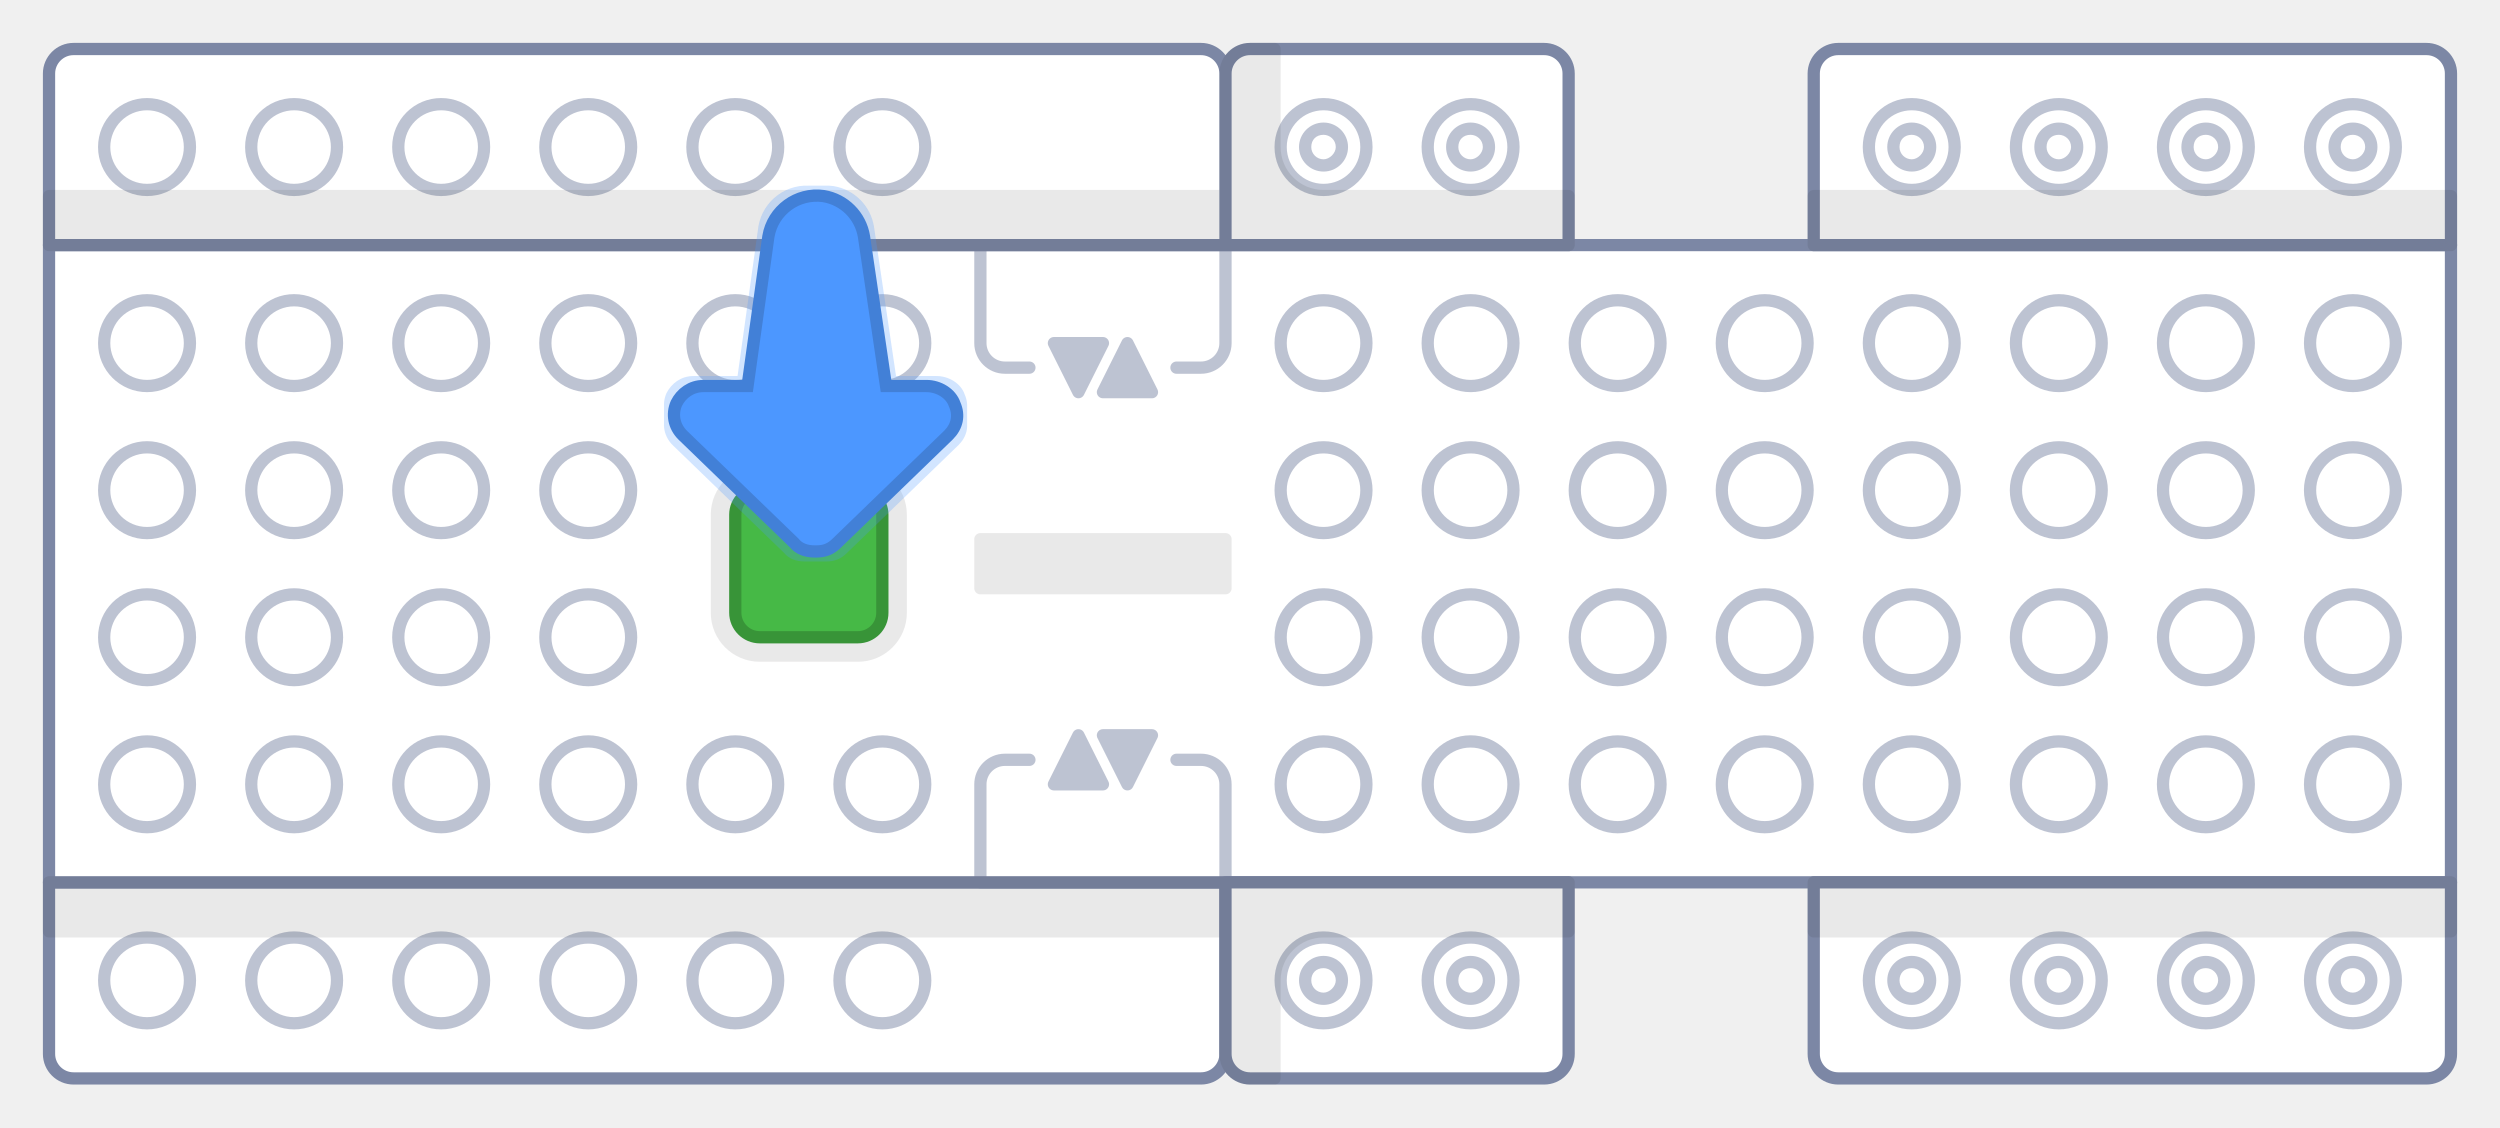
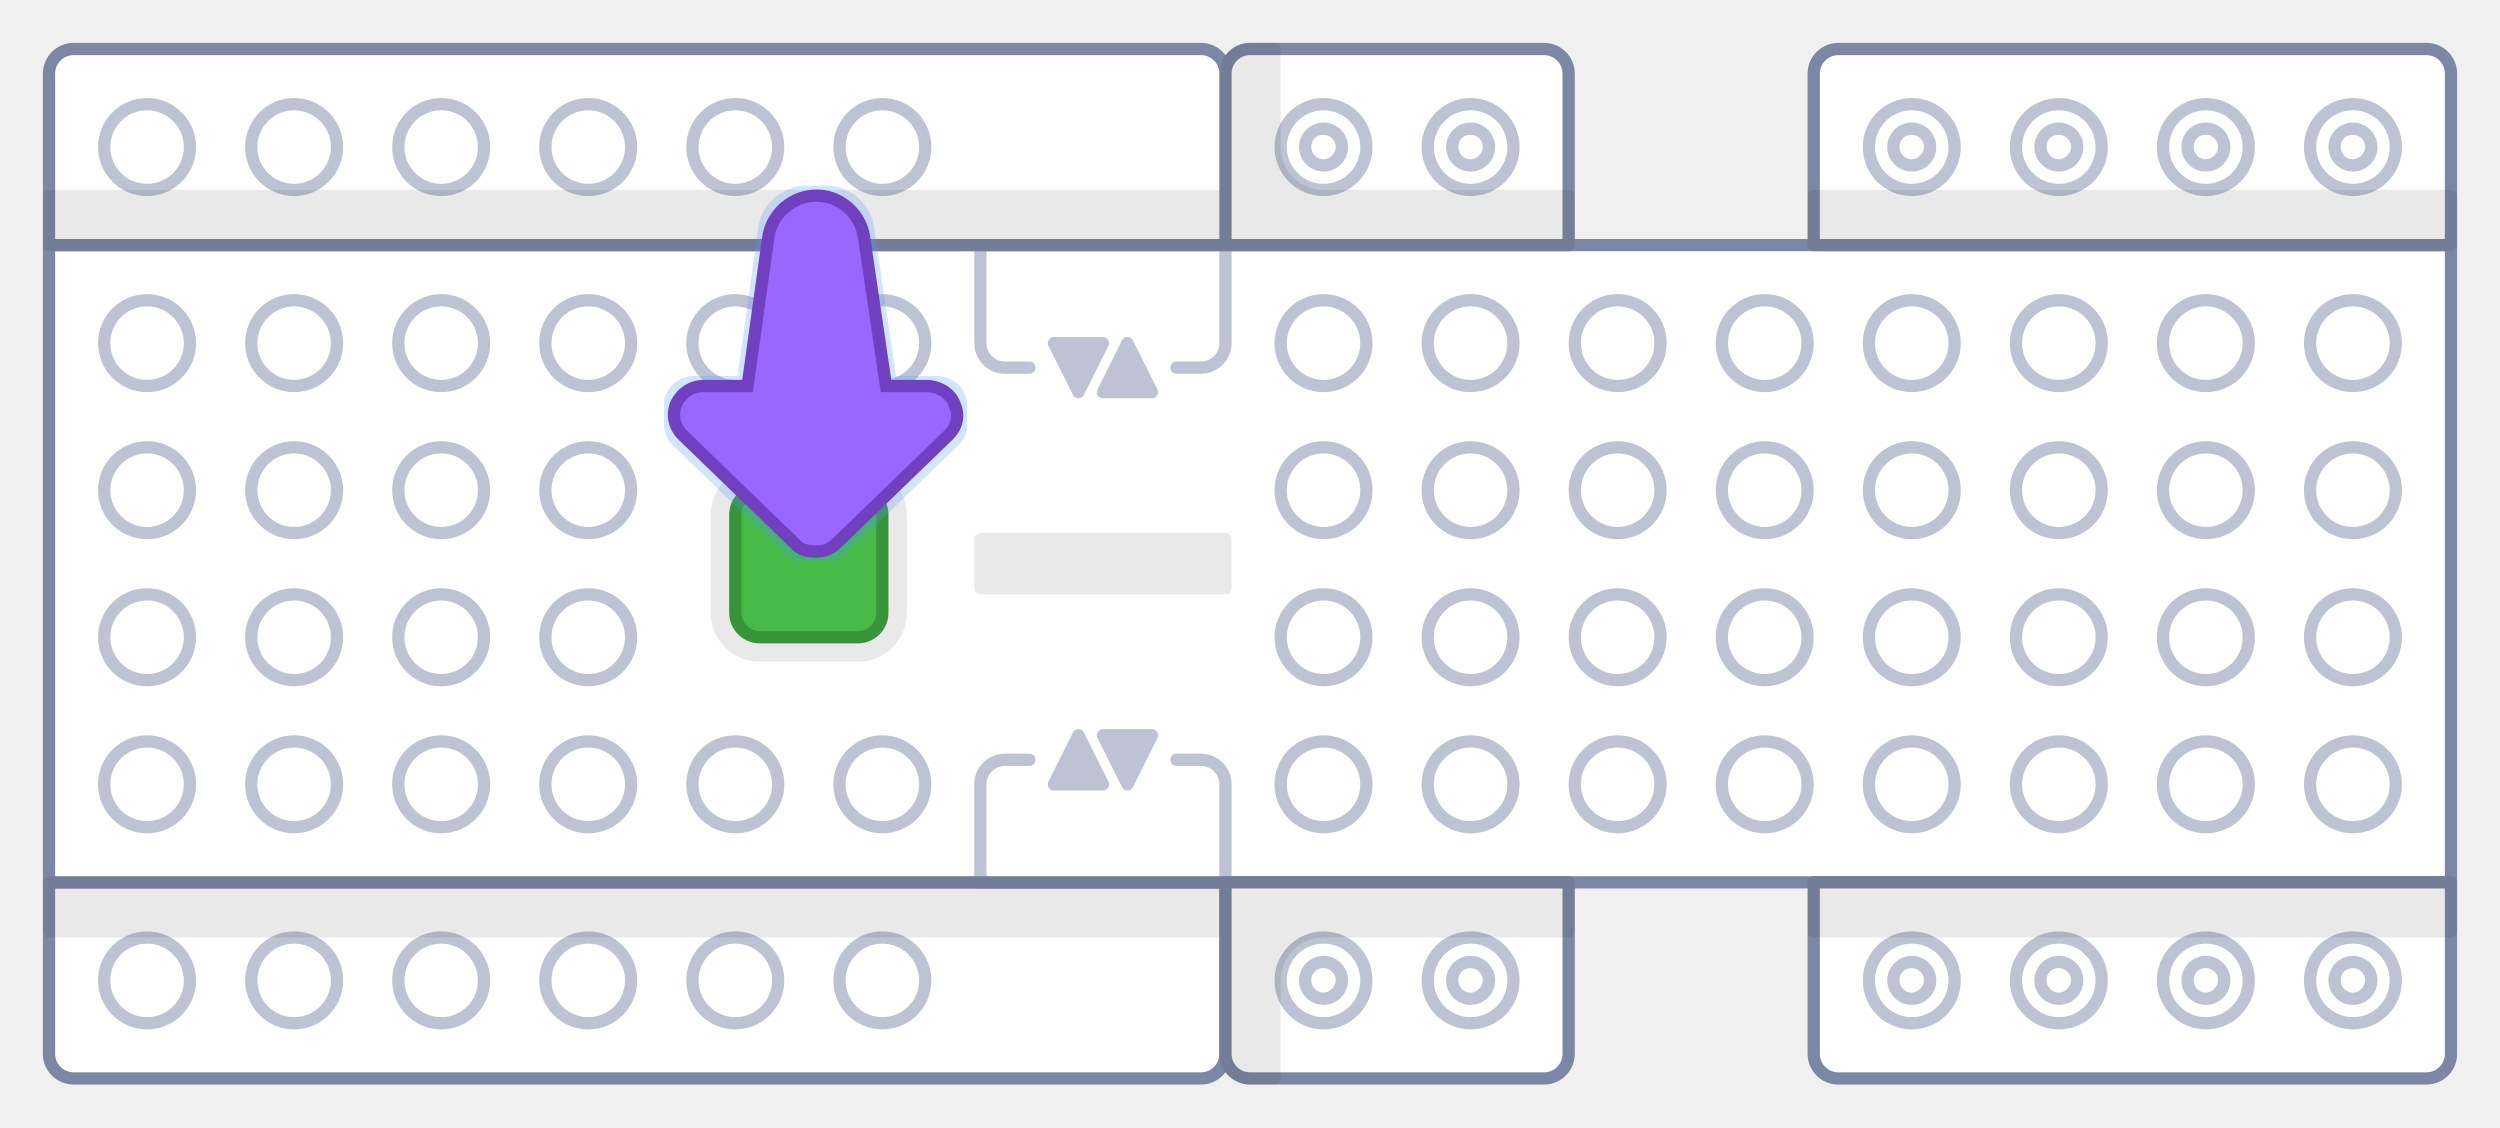
<svg xmlns="http://www.w3.org/2000/svg" xmlns:xlink="http://www.w3.org/1999/xlink" width="204" height="92" viewBox="0 0 204 92">
  <style>@-webkit-keyframes wiggle{0%{transform:translate(0,-10px)}to{transform:translate(0,0)}}@keyframes wiggle{0%{transform:translate(0,-10px)}to{transform:translate(0,0)}}</style>
  <defs>
    <path d="M66.5 45c-.7 0-1.3-.2-1.7-.7l-9.1-8.8c-.7-.7-.9-1.7-.5-2.6.4-.8 1.2-1.4 2.2-1.4H61l1.7-12.2a4 4 0 0 1 4.5-3.3 4 4 0 0 1 3.3 3.3l1.8 12.2h3.3c1 0 2 .6 2.3 1.5.4.9.2 1.8-.5 2.5l-9.1 8.8c-.5.5-1 .7-1.7.7z" id="path-1" />
    <filter x="-15.2%" y="-12.1%" width="130.4%" height="124.1%" filterUnits="objectBoundingBox" id="filter-2">
      <feMorphology radius="1.5" operator="dilate" in="SourceAlpha" result="shadowSpreadOuter1" />
      <feOffset in="shadowSpreadOuter1" result="shadowOffsetOuter1" />
      <feComposite in="shadowOffsetOuter1" in2="SourceAlpha" operator="out" result="shadowOffsetOuter1" />
      <feColorMatrix values="0 0 0 0 0.298 0 0 0 0 0.592 0 0 0 0 1 0 0 0 0.25 0" in="shadowOffsetOuter1" />
    </filter>
  </defs>
  <g id="boost-button-illustration" fill="none" fill-rule="evenodd">
    <g id="boost-top" transform="translate(4 4)" fill-rule="nonzero">
      <path d="M94 84H2a2 2 0 0 1-2-2V68h96v14a2 2 0 0 1-2 2z" id="Path" stroke="#7C87A5" fill="#FFF" stroke-linecap="round" stroke-linejoin="round" />
      <path id="Rectangle" stroke="#7C87A5" fill="#FFF" stroke-linecap="round" stroke-linejoin="round" transform="rotate(-90 98 42)" d="M72-56h52v196H72z" />
      <g id="Group" transform="translate(54 34)">
        <g opacity=".1" fill="#231F20">
          <path d="M4 15a3 3 0 0 1-3-3V4a3 3 0 0 1 3-3h8a3 3 0 0 1 3 3v8a3 3 0 0 1-3 3H4z" id="Path" />
          <path d="M12 2a2 2 0 0 1 2 2v8a2 2 0 0 1-2 2H4a2 2 0 0 1-2-2V4c0-1.1.9-2 2-2h8zm0-2H4a4 4 0 0 0-4 4v8a4 4 0 0 0 4 4h8a4 4 0 0 0 4-4V4a4 4 0 0 0-4-4z" id="Shape" />
        </g>
        <path d="M2 4v8c0 1.1.9 2 2 2h8a2 2 0 0 0 2-2V4a2 2 0 0 0-2-2H4a2 2 0 0 0-2 2z" id="Path" stroke="#389438" fill="#46B946" stroke-linecap="round" stroke-linejoin="round" />
      </g>
      <path id="Rectangle" stroke="#231F20" fill="#231F20" opacity=".1" stroke-linecap="round" stroke-linejoin="round" transform="rotate(-90 86 42)" d="M84 32h4v20h-4z" />
      <g id="Group" transform="translate(76 16)" opacity=".5" stroke="#7C87A5" stroke-linecap="round" stroke-linejoin="round">
        <path d="M4 10H2a2 2 0 0 1-2-2V0h20v8a2 2 0 0 1-2 2h-2" id="Path" fill="#FFF" />
        <path id="Path" fill="#7C87A5" d="M14 12l-2-4-2 4zM6 8l2 4 2-4z" />
      </g>
      <g id="Group" transform="translate(76 56)" opacity=".5" stroke="#7C87A5" stroke-linecap="round" stroke-linejoin="round">
        <path d="M4 2H2a2 2 0 0 0-2 2v8h20V4a2 2 0 0 0-2-2h-2" id="Path" fill="#FFF" />
        <path id="Path" fill="#7C87A5" d="M14 0l-2 4-2-4zM6 4l2-4 2 4z" />
      </g>
      <g id="Group" opacity=".5">
        <g transform="translate(4 20)">
          <circle id="Oval" fill="#FFF" cx="4" cy="4" r="3.5" />
          <path d="M4 1a3 3 0 0 1 3 3 3 3 0 0 1-3 3 3 3 0 0 1-3-3 3 3 0 0 1 3-3zm0-1a4 4 0 1 0 0 8 4 4 0 0 0 0-8z" id="Shape" fill="#7C87A5" />
        </g>
        <g transform="translate(16 20)">
          <circle id="Oval" fill="#FFF" cx="4" cy="4" r="3.5" />
          <path d="M4 1a3 3 0 0 1 3 3 3 3 0 0 1-3 3 3 3 0 0 1-3-3 3 3 0 0 1 3-3zm0-1a4 4 0 1 0 0 8 4 4 0 0 0 0-8z" id="Shape" fill="#7C87A5" />
        </g>
        <g transform="translate(28 20)">
          <circle id="Oval" fill="#FFF" cx="4" cy="4" r="3.5" />
          <path d="M4 1a3 3 0 0 1 3 3 3 3 0 0 1-3 3 3 3 0 0 1-3-3 3 3 0 0 1 3-3zm0-1a4 4 0 1 0 0 8 4 4 0 0 0 0-8z" id="Shape" fill="#7C87A5" />
        </g>
        <g transform="translate(40 20)">
          <circle id="Oval" fill="#FFF" cx="4" cy="4" r="3.5" />
          <path d="M4 1a3 3 0 0 1 3 3 3 3 0 0 1-3 3 3 3 0 0 1-3-3 3 3 0 0 1 3-3zm0-1a4 4 0 1 0 0 8 4 4 0 0 0 0-8z" id="Shape" fill="#7C87A5" />
        </g>
        <g transform="translate(52 20)">
          <circle id="Oval" fill="#FFF" cx="4" cy="4" r="3.5" />
          <path d="M4 1a3 3 0 0 1 3 3 3 3 0 0 1-3 3 3 3 0 0 1-3-3 3 3 0 0 1 3-3zm0-1a4 4 0 1 0 0 8 4 4 0 0 0 0-8z" id="Shape" fill="#7C87A5" />
        </g>
        <g transform="translate(64 20)">
          <circle id="Oval" fill="#FFF" cx="4" cy="4" r="3.5" />
          <path d="M4 1a3 3 0 0 1 3 3 3 3 0 0 1-3 3 3 3 0 0 1-3-3 3 3 0 0 1 3-3zm0-1a4 4 0 1 0 0 8 4 4 0 0 0 0-8z" id="Shape" fill="#7C87A5" />
        </g>
      </g>
      <g id="Group" opacity=".5">
        <g transform="translate(124 20)">
          <circle id="Oval" fill="#FFF" cx="4" cy="4" r="3.5" />
          <path d="M4 1a3 3 0 0 1 3 3 3 3 0 0 1-3 3 3 3 0 0 1-3-3 3 3 0 0 1 3-3zm0-1a4 4 0 1 0 0 8 4 4 0 0 0 0-8z" id="Shape" fill="#7C87A5" />
        </g>
        <g transform="translate(136 20)">
          <circle id="Oval" fill="#FFF" cx="4" cy="4" r="3.5" />
          <path d="M4 1a3 3 0 0 1 3 3 3 3 0 0 1-3 3 3 3 0 0 1-3-3 3 3 0 0 1 3-3zm0-1a4 4 0 1 0 0 8 4 4 0 0 0 0-8z" id="Shape" fill="#7C87A5" />
        </g>
        <g transform="translate(100 20)">
          <circle id="Oval" fill="#FFF" cx="4" cy="4" r="3.5" />
          <path d="M4 1a3 3 0 0 1 3 3 3 3 0 0 1-3 3 3 3 0 0 1-3-3 3 3 0 0 1 3-3zm0-1a4 4 0 1 0 0 8 4 4 0 0 0 0-8z" id="Shape" fill="#7C87A5" />
        </g>
        <g transform="translate(112 20)">
          <circle id="Oval" fill="#FFF" cx="4" cy="4" r="3.5" />
          <path d="M4 1a3 3 0 0 1 3 3 3 3 0 0 1-3 3 3 3 0 0 1-3-3 3 3 0 0 1 3-3zm0-1a4 4 0 1 0 0 8 4 4 0 0 0 0-8z" id="Shape" fill="#7C87A5" />
        </g>
        <g transform="translate(148 20)">
          <circle id="Oval" fill="#FFF" cx="4" cy="4" r="3.5" />
          <path d="M4 1a3 3 0 0 1 3 3 3 3 0 0 1-3 3 3 3 0 0 1-3-3 3 3 0 0 1 3-3zm0-1a4 4 0 1 0 0 8 4 4 0 0 0 0-8z" id="Shape" fill="#7C87A5" />
        </g>
        <g transform="translate(160 20)">
          <circle id="Oval" fill="#FFF" cx="4" cy="4" r="3.5" />
          <path d="M4 1a3 3 0 0 1 3 3 3 3 0 0 1-3 3 3 3 0 0 1-3-3 3 3 0 0 1 3-3zm0-1a4 4 0 1 0 0 8 4 4 0 0 0 0-8z" id="Shape" fill="#7C87A5" />
        </g>
        <g transform="translate(172 20)">
          <circle id="Oval" fill="#FFF" cx="4" cy="4" r="3.5" />
          <path d="M4 1a3 3 0 0 1 3 3 3 3 0 0 1-3 3 3 3 0 0 1-3-3 3 3 0 0 1 3-3zm0-1a4 4 0 1 0 0 8 4 4 0 0 0 0-8z" id="Shape" fill="#7C87A5" />
        </g>
        <g transform="translate(184 20)">
          <circle id="Oval" fill="#FFF" cx="4" cy="4" r="3.5" />
          <path d="M4 1a3 3 0 0 1 3 3 3 3 0 0 1-3 3 3 3 0 0 1-3-3 3 3 0 0 1 3-3zm0-1a4 4 0 1 0 0 8 4 4 0 0 0 0-8z" id="Shape" fill="#7C87A5" />
        </g>
      </g>
      <g id="Group" opacity=".5">
        <g transform="translate(124 32)">
          <circle id="Oval" fill="#FFF" cx="4" cy="4" r="3.5" />
          <path d="M4 1a3 3 0 0 1 3 3 3 3 0 0 1-3 3 3 3 0 0 1-3-3 3 3 0 0 1 3-3zm0-1a4 4 0 1 0 0 8 4 4 0 0 0 0-8z" id="Shape" fill="#7C87A5" />
        </g>
        <g transform="translate(136 32)">
          <circle id="Oval" fill="#FFF" cx="4" cy="4" r="3.5" />
          <path d="M4 1a3 3 0 0 1 3 3 3 3 0 0 1-3 3 3 3 0 0 1-3-3 3 3 0 0 1 3-3zm0-1a4 4 0 1 0 0 8 4 4 0 0 0 0-8z" id="Shape" fill="#7C87A5" />
        </g>
        <g transform="translate(100 32)">
          <circle id="Oval" fill="#FFF" cx="4" cy="4" r="3.5" />
          <path d="M4 1a3 3 0 0 1 3 3 3 3 0 0 1-3 3 3 3 0 0 1-3-3 3 3 0 0 1 3-3zm0-1a4 4 0 1 0 0 8 4 4 0 0 0 0-8z" id="Shape" fill="#7C87A5" />
        </g>
        <g transform="translate(112 32)">
          <circle id="Oval" fill="#FFF" cx="4" cy="4" r="3.5" />
          <path d="M4 1a3 3 0 0 1 3 3 3 3 0 0 1-3 3 3 3 0 0 1-3-3 3 3 0 0 1 3-3zm0-1a4 4 0 1 0 0 8 4 4 0 0 0 0-8z" id="Shape" fill="#7C87A5" />
        </g>
        <g transform="translate(148 32)">
          <circle id="Oval" fill="#FFF" cx="4" cy="4" r="3.5" />
          <path d="M4 1a3 3 0 0 1 3 3 3 3 0 0 1-3 3 3 3 0 0 1-3-3 3 3 0 0 1 3-3zm0-1a4 4 0 1 0 0 8 4 4 0 0 0 0-8z" id="Shape" fill="#7C87A5" />
        </g>
        <g transform="translate(160 32)">
          <circle id="Oval" fill="#FFF" cx="4" cy="4" r="3.5" />
          <path d="M4 1a3 3 0 0 1 3 3 3 3 0 0 1-3 3 3 3 0 0 1-3-3 3 3 0 0 1 3-3zm0-1a4 4 0 1 0 0 8 4 4 0 0 0 0-8z" id="Shape" fill="#7C87A5" />
        </g>
        <g transform="translate(172 32)">
          <circle id="Oval" fill="#FFF" cx="4" cy="4" r="3.5" />
          <path d="M4 1a3 3 0 0 1 3 3 3 3 0 0 1-3 3 3 3 0 0 1-3-3 3 3 0 0 1 3-3zm0-1a4 4 0 1 0 0 8 4 4 0 0 0 0-8z" id="Shape" fill="#7C87A5" />
        </g>
        <g transform="translate(184 32)">
          <circle id="Oval" fill="#FFF" cx="4" cy="4" r="3.5" />
          <path d="M4 1a3 3 0 0 1 3 3 3 3 0 0 1-3 3 3 3 0 0 1-3-3 3 3 0 0 1 3-3zm0-1a4 4 0 1 0 0 8 4 4 0 0 0 0-8z" id="Shape" fill="#7C87A5" />
        </g>
      </g>
      <g id="Group" opacity=".5">
        <g transform="translate(124 44)">
          <circle id="Oval" fill="#FFF" cx="4" cy="4" r="3.5" />
          <path d="M4 1a3 3 0 0 1 3 3 3 3 0 0 1-3 3 3 3 0 0 1-3-3 3 3 0 0 1 3-3zm0-1a4 4 0 1 0 0 8 4 4 0 0 0 0-8z" id="Shape" fill="#7C87A5" />
        </g>
        <g transform="translate(136 44)">
          <circle id="Oval" fill="#FFF" cx="4" cy="4" r="3.5" />
          <path d="M4 1a3 3 0 0 1 3 3 3 3 0 0 1-3 3 3 3 0 0 1-3-3 3 3 0 0 1 3-3zm0-1a4 4 0 1 0 0 8 4 4 0 0 0 0-8z" id="Shape" fill="#7C87A5" />
        </g>
        <g transform="translate(100 44)">
          <circle id="Oval" fill="#FFF" cx="4" cy="4" r="3.5" />
          <path d="M4 1a3 3 0 0 1 3 3 3 3 0 0 1-3 3 3 3 0 0 1-3-3 3 3 0 0 1 3-3zm0-1a4 4 0 1 0 0 8 4 4 0 0 0 0-8z" id="Shape" fill="#7C87A5" />
        </g>
        <g transform="translate(112 44)">
          <circle id="Oval" fill="#FFF" cx="4" cy="4" r="3.5" />
          <path d="M4 1a3 3 0 0 1 3 3 3 3 0 0 1-3 3 3 3 0 0 1-3-3 3 3 0 0 1 3-3zm0-1a4 4 0 1 0 0 8 4 4 0 0 0 0-8z" id="Shape" fill="#7C87A5" />
        </g>
        <g transform="translate(148 44)">
          <circle id="Oval" fill="#FFF" cx="4" cy="4" r="3.5" />
          <path d="M4 1a3 3 0 0 1 3 3 3 3 0 0 1-3 3 3 3 0 0 1-3-3 3 3 0 0 1 3-3zm0-1a4 4 0 1 0 0 8 4 4 0 0 0 0-8z" id="Shape" fill="#7C87A5" />
        </g>
        <g transform="translate(160 44)">
          <circle id="Oval" fill="#FFF" cx="4" cy="4" r="3.5" />
          <path d="M4 1a3 3 0 0 1 3 3 3 3 0 0 1-3 3 3 3 0 0 1-3-3 3 3 0 0 1 3-3zm0-1a4 4 0 1 0 0 8 4 4 0 0 0 0-8z" id="Shape" fill="#7C87A5" />
        </g>
        <g transform="translate(172 44)">
          <circle id="Oval" fill="#FFF" cx="4" cy="4" r="3.5" />
          <path d="M4 1a3 3 0 0 1 3 3 3 3 0 0 1-3 3 3 3 0 0 1-3-3 3 3 0 0 1 3-3zm0-1a4 4 0 1 0 0 8 4 4 0 0 0 0-8z" id="Shape" fill="#7C87A5" />
        </g>
        <g transform="translate(184 44)">
          <circle id="Oval" fill="#FFF" cx="4" cy="4" r="3.5" />
          <path d="M4 1a3 3 0 0 1 3 3 3 3 0 0 1-3 3 3 3 0 0 1-3-3 3 3 0 0 1 3-3zm0-1a4 4 0 1 0 0 8 4 4 0 0 0 0-8z" id="Shape" fill="#7C87A5" />
        </g>
      </g>
      <g id="Group" opacity=".5">
        <g transform="translate(124 56)">
          <circle id="Oval" fill="#FFF" cx="4" cy="4" r="3.5" />
          <path d="M4 1a3 3 0 0 1 3 3 3 3 0 0 1-3 3 3 3 0 0 1-3-3 3 3 0 0 1 3-3zm0-1a4 4 0 1 0 0 8 4 4 0 0 0 0-8z" id="Shape" fill="#7C87A5" />
        </g>
        <g transform="translate(136 56)">
          <circle id="Oval" fill="#FFF" cx="4" cy="4" r="3.5" />
          <path d="M4 1a3 3 0 0 1 3 3 3 3 0 0 1-3 3 3 3 0 0 1-3-3 3 3 0 0 1 3-3zm0-1a4 4 0 1 0 0 8 4 4 0 0 0 0-8z" id="Shape" fill="#7C87A5" />
        </g>
        <g transform="translate(100 56)">
          <circle id="Oval" fill="#FFF" cx="4" cy="4" r="3.5" />
          <path d="M4 1a3 3 0 0 1 3 3 3 3 0 0 1-3 3 3 3 0 0 1-3-3 3 3 0 0 1 3-3zm0-1a4 4 0 1 0 0 8 4 4 0 0 0 0-8z" id="Shape" fill="#7C87A5" />
        </g>
        <g transform="translate(112 56)">
          <circle id="Oval" fill="#FFF" cx="4" cy="4" r="3.5" />
          <path d="M4 1a3 3 0 0 1 3 3 3 3 0 0 1-3 3 3 3 0 0 1-3-3 3 3 0 0 1 3-3zm0-1a4 4 0 1 0 0 8 4 4 0 0 0 0-8z" id="Shape" fill="#7C87A5" />
        </g>
        <g transform="translate(148 56)">
          <circle id="Oval" fill="#FFF" cx="4" cy="4" r="3.5" />
          <path d="M4 1a3 3 0 0 1 3 3 3 3 0 0 1-3 3 3 3 0 0 1-3-3 3 3 0 0 1 3-3zm0-1a4 4 0 1 0 0 8 4 4 0 0 0 0-8z" id="Shape" fill="#7C87A5" />
        </g>
        <g transform="translate(160 56)">
          <circle id="Oval" fill="#FFF" cx="4" cy="4" r="3.5" />
          <path d="M4 1a3 3 0 0 1 3 3 3 3 0 0 1-3 3 3 3 0 0 1-3-3 3 3 0 0 1 3-3zm0-1a4 4 0 1 0 0 8 4 4 0 0 0 0-8z" id="Shape" fill="#7C87A5" />
        </g>
        <g transform="translate(172 56)">
          <circle id="Oval" fill="#FFF" cx="4" cy="4" r="3.5" />
          <path d="M4 1a3 3 0 0 1 3 3 3 3 0 0 1-3 3 3 3 0 0 1-3-3 3 3 0 0 1 3-3zm0-1a4 4 0 1 0 0 8 4 4 0 0 0 0-8z" id="Shape" fill="#7C87A5" />
        </g>
        <g transform="translate(184 56)">
          <circle id="Oval" fill="#FFF" cx="4" cy="4" r="3.5" />
          <path d="M4 1a3 3 0 0 1 3 3 3 3 0 0 1-3 3 3 3 0 0 1-3-3 3 3 0 0 1 3-3zm0-1a4 4 0 1 0 0 8 4 4 0 0 0 0-8z" id="Shape" fill="#7C87A5" />
        </g>
      </g>
      <g id="Group" opacity=".5">
        <g transform="translate(4 56)">
          <circle id="Oval" fill="#FFF" cx="4" cy="4" r="3.5" />
          <path d="M4 1a3 3 0 0 1 3 3 3 3 0 0 1-3 3 3 3 0 0 1-3-3 3 3 0 0 1 3-3zm0-1a4 4 0 1 0 0 8 4 4 0 0 0 0-8z" id="Shape" fill="#7C87A5" />
        </g>
        <g transform="translate(16 56)">
          <circle id="Oval" fill="#FFF" cx="4" cy="4" r="3.5" />
          <path d="M4 1a3 3 0 0 1 3 3 3 3 0 0 1-3 3 3 3 0 0 1-3-3 3 3 0 0 1 3-3zm0-1a4 4 0 1 0 0 8 4 4 0 0 0 0-8z" id="Shape" fill="#7C87A5" />
        </g>
        <g transform="translate(28 56)">
          <circle id="Oval" fill="#FFF" cx="4" cy="4" r="3.5" />
          <path d="M4 1a3 3 0 0 1 3 3 3 3 0 0 1-3 3 3 3 0 0 1-3-3 3 3 0 0 1 3-3zm0-1a4 4 0 1 0 0 8 4 4 0 0 0 0-8z" id="Shape" fill="#7C87A5" />
        </g>
        <g transform="translate(40 56)">
          <circle id="Oval" fill="#FFF" cx="4" cy="4" r="3.5" />
          <path d="M4 1a3 3 0 0 1 3 3 3 3 0 0 1-3 3 3 3 0 0 1-3-3 3 3 0 0 1 3-3zm0-1a4 4 0 1 0 0 8 4 4 0 0 0 0-8z" id="Shape" fill="#7C87A5" />
        </g>
        <g transform="translate(52 56)">
          <circle id="Oval" fill="#FFF" cx="4" cy="4" r="3.5" />
          <path d="M4 1a3 3 0 0 1 3 3 3 3 0 0 1-3 3 3 3 0 0 1-3-3 3 3 0 0 1 3-3zm0-1a4 4 0 1 0 0 8 4 4 0 0 0 0-8z" id="Shape" fill="#7C87A5" />
        </g>
        <g transform="translate(64 56)">
          <circle id="Oval" fill="#FFF" cx="4" cy="4" r="3.5" />
          <path d="M4 1a3 3 0 0 1 3 3 3 3 0 0 1-3 3 3 3 0 0 1-3-3 3 3 0 0 1 3-3zm0-1a4 4 0 1 0 0 8 4 4 0 0 0 0-8z" id="Shape" fill="#7C87A5" />
        </g>
      </g>
      <g id="Group" opacity=".5">
        <g transform="translate(4 72)">
          <circle id="Oval" fill="#FFF" cx="4" cy="4" r="3.5" />
          <path d="M4 1a3 3 0 0 1 3 3 3 3 0 0 1-3 3 3 3 0 0 1-3-3 3 3 0 0 1 3-3zm0-1a4 4 0 1 0 0 8 4 4 0 0 0 0-8z" id="Shape" fill="#7C87A5" />
        </g>
        <g transform="translate(16 72)">
          <circle id="Oval" fill="#FFF" cx="4" cy="4" r="3.5" />
          <path d="M4 1a3 3 0 0 1 3 3 3 3 0 0 1-3 3 3 3 0 0 1-3-3 3 3 0 0 1 3-3zm0-1a4 4 0 1 0 0 8 4 4 0 0 0 0-8z" id="Shape" fill="#7C87A5" />
        </g>
        <g transform="translate(28 72)">
          <circle id="Oval" fill="#FFF" cx="4" cy="4" r="3.5" />
          <path d="M4 1a3 3 0 0 1 3 3 3 3 0 0 1-3 3 3 3 0 0 1-3-3 3 3 0 0 1 3-3zm0-1a4 4 0 1 0 0 8 4 4 0 0 0 0-8z" id="Shape" fill="#7C87A5" />
        </g>
        <g transform="translate(40 72)">
          <circle id="Oval" fill="#FFF" cx="4" cy="4" r="3.5" />
          <path d="M4 1a3 3 0 0 1 3 3 3 3 0 0 1-3 3 3 3 0 0 1-3-3 3 3 0 0 1 3-3zm0-1a4 4 0 1 0 0 8 4 4 0 0 0 0-8z" id="Shape" fill="#7C87A5" />
        </g>
        <g transform="translate(52 72)">
          <circle id="Oval" fill="#FFF" cx="4" cy="4" r="3.5" />
          <path d="M4 1a3 3 0 0 1 3 3 3 3 0 0 1-3 3 3 3 0 0 1-3-3 3 3 0 0 1 3-3zm0-1a4 4 0 1 0 0 8 4 4 0 0 0 0-8z" id="Shape" fill="#7C87A5" />
        </g>
        <g transform="translate(64 72)">
          <circle id="Oval" fill="#FFF" cx="4" cy="4" r="3.5" />
          <path d="M4 1a3 3 0 0 1 3 3 3 3 0 0 1-3 3 3 3 0 0 1-3-3 3 3 0 0 1 3-3zm0-1a4 4 0 1 0 0 8 4 4 0 0 0 0-8z" id="Shape" fill="#7C87A5" />
        </g>
      </g>
      <path d="M96 16H0V2C0 .9.9 0 2 0h92a2 2 0 0 1 2 2v14zM124 16H96V2c0-1.1.9-2 2-2h24a2 2 0 0 1 2 2v14z" id="Path" stroke="#7C87A5" fill="#FFF" stroke-linecap="round" stroke-linejoin="round" />
      <g id="Group" opacity=".5">
        <g transform="translate(4 4)">
          <circle id="Oval" fill="#FFF" cx="4" cy="4" r="3.5" />
          <path d="M4 1a3 3 0 0 1 3 3 3 3 0 0 1-3 3 3 3 0 0 1-3-3 3 3 0 0 1 3-3zm0-1a4 4 0 1 0 0 8 4 4 0 0 0 0-8z" id="Shape" fill="#7C87A5" />
        </g>
        <g transform="translate(16 4)">
          <circle id="Oval" fill="#FFF" cx="4" cy="4" r="3.5" />
          <path d="M4 1a3 3 0 0 1 3 3 3 3 0 0 1-3 3 3 3 0 0 1-3-3 3 3 0 0 1 3-3zm0-1a4 4 0 1 0 0 8 4 4 0 0 0 0-8z" id="Shape" fill="#7C87A5" />
        </g>
        <g transform="translate(28 4)">
          <circle id="Oval" fill="#FFF" cx="4" cy="4" r="3.5" />
          <path d="M4 1a3 3 0 0 1 3 3 3 3 0 0 1-3 3 3 3 0 0 1-3-3 3 3 0 0 1 3-3zm0-1a4 4 0 1 0 0 8 4 4 0 0 0 0-8z" id="Shape" fill="#7C87A5" />
        </g>
        <g transform="translate(40 4)">
          <circle id="Oval" fill="#FFF" cx="4" cy="4" r="3.5" />
          <path d="M4 1a3 3 0 0 1 3 3 3 3 0 0 1-3 3 3 3 0 0 1-3-3 3 3 0 0 1 3-3zm0-1a4 4 0 1 0 0 8 4 4 0 0 0 0-8z" id="Shape" fill="#7C87A5" />
        </g>
        <g transform="translate(52 4)">
          <circle id="Oval" fill="#FFF" cx="4" cy="4" r="3.5" />
          <path d="M4 1a3 3 0 0 1 3 3 3 3 0 0 1-3 3 3 3 0 0 1-3-3 3 3 0 0 1 3-3zm0-1a4 4 0 1 0 0 8 4 4 0 0 0 0-8z" id="Shape" fill="#7C87A5" />
        </g>
        <g transform="translate(64 4)">
          <circle id="Oval" fill="#FFF" cx="4" cy="4" r="3.5" />
          <path d="M4 1a3 3 0 0 1 3 3 3 3 0 0 1-3 3 3 3 0 0 1-3-3 3 3 0 0 1 3-3zm0-1a4 4 0 1 0 0 8 4 4 0 0 0 0-8z" id="Shape" fill="#7C87A5" />
        </g>
      </g>
      <g id="Group" opacity=".5">
        <g transform="translate(4 44)">
          <circle id="Oval" fill="#FFF" cx="4" cy="4" r="3.5" />
          <path d="M4 1a3 3 0 0 1 3 3 3 3 0 0 1-3 3 3 3 0 0 1-3-3 3 3 0 0 1 3-3zm0-1a4 4 0 1 0 0 8 4 4 0 0 0 0-8z" id="Shape" fill="#7C87A5" />
        </g>
        <g transform="translate(16 44)">
          <circle id="Oval" fill="#FFF" cx="4" cy="4" r="3.5" />
          <path d="M4 1a3 3 0 0 1 3 3 3 3 0 0 1-3 3 3 3 0 0 1-3-3 3 3 0 0 1 3-3zm0-1a4 4 0 1 0 0 8 4 4 0 0 0 0-8z" id="Shape" fill="#7C87A5" />
        </g>
        <g transform="translate(28 44)">
          <circle id="Oval" fill="#FFF" cx="4" cy="4" r="3.5" />
          <path d="M4 1a3 3 0 0 1 3 3 3 3 0 0 1-3 3 3 3 0 0 1-3-3 3 3 0 0 1 3-3zm0-1a4 4 0 1 0 0 8 4 4 0 0 0 0-8z" id="Shape" fill="#7C87A5" />
        </g>
        <g transform="translate(40 44)">
          <circle id="Oval" fill="#FFF" cx="4" cy="4" r="3.5" />
          <path d="M4 1a3 3 0 0 1 3 3 3 3 0 0 1-3 3 3 3 0 0 1-3-3 3 3 0 0 1 3-3zm0-1a4 4 0 1 0 0 8 4 4 0 0 0 0-8z" id="Shape" fill="#7C87A5" />
        </g>
      </g>
      <g id="Group" opacity=".5">
        <g transform="translate(4 32)">
          <circle id="Oval" fill="#FFF" cx="4" cy="4" r="3.5" />
          <path d="M4 1a3 3 0 0 1 3 3 3 3 0 0 1-3 3 3 3 0 0 1-3-3 3 3 0 0 1 3-3zm0-1a4 4 0 1 0 0 8 4 4 0 0 0 0-8z" id="Shape" fill="#7C87A5" />
        </g>
        <g transform="translate(16 32)">
          <circle id="Oval" fill="#FFF" cx="4" cy="4" r="3.5" />
          <path d="M4 1a3 3 0 0 1 3 3 3 3 0 0 1-3 3 3 3 0 0 1-3-3 3 3 0 0 1 3-3zm0-1a4 4 0 1 0 0 8 4 4 0 0 0 0-8z" id="Shape" fill="#7C87A5" />
        </g>
        <g transform="translate(28 32)">
          <circle id="Oval" fill="#FFF" cx="4" cy="4" r="3.5" />
          <path d="M4 1a3 3 0 0 1 3 3 3 3 0 0 1-3 3 3 3 0 0 1-3-3 3 3 0 0 1 3-3zm0-1a4 4 0 1 0 0 8 4 4 0 0 0 0-8z" id="Shape" fill="#7C87A5" />
        </g>
        <g transform="translate(40 32)">
          <circle id="Oval" fill="#FFF" cx="4" cy="4" r="3.5" />
          <path d="M4 1a3 3 0 0 1 3 3 3 3 0 0 1-3 3 3 3 0 0 1-3-3 3 3 0 0 1 3-3zm0-1a4 4 0 1 0 0 8 4 4 0 0 0 0-8z" id="Shape" fill="#7C87A5" />
        </g>
      </g>
      <path d="M122 84H98a2 2 0 0 1-2-2V68h28v14a2 2 0 0 1-2 2zM194 84h-48a2 2 0 0 1-2-2V68h52v14a2 2 0 0 1-2 2z" id="Path" stroke="#7C87A5" fill="#FFF" stroke-linecap="round" stroke-linejoin="round" />
      <g id="Group" opacity=".5">
        <g transform="translate(100 72)">
          <circle id="Oval" fill="#FFF" cx="4" cy="4" r="3.5" />
          <path d="M4 1a3 3 0 0 1 3 3 3 3 0 0 1-3 3 3 3 0 0 1-3-3 3 3 0 0 1 3-3zm0-1a4 4 0 1 0 0 8 4 4 0 0 0 0-8z" id="Shape" fill="#7C87A5" />
        </g>
        <g transform="translate(102 74)">
          <circle id="Oval" fill="#FFF" cx="2" cy="2" r="1.5" />
          <path d="M2 1c.5 0 1 .4 1 1 0 .5-.5 1-1 1a1 1 0 0 1-1-1c0-.6.4-1 1-1zm0-1a2 2 0 0 0-2 2c0 1.1.9 2 2 2a2 2 0 0 0 2-2 2 2 0 0 0-2-2z" id="Shape" fill="#7C87A5" />
        </g>
        <g>
          <g transform="translate(112 72)">
            <circle id="Oval" fill="#FFF" cx="4" cy="4" r="3.5" />
            <path d="M4 1a3 3 0 0 1 3 3 3 3 0 0 1-3 3 3 3 0 0 1-3-3 3 3 0 0 1 3-3zm0-1a4 4 0 1 0 0 8 4 4 0 0 0 0-8z" id="Shape" fill="#7C87A5" />
          </g>
          <g transform="translate(114 74)">
            <circle id="Oval" fill="#FFF" cx="2" cy="2" r="1.5" />
            <path d="M2 1c.5 0 1 .4 1 1 0 .5-.5 1-1 1a1 1 0 0 1-1-1c0-.6.4-1 1-1zm0-1a2 2 0 0 0-2 2c0 1.1.9 2 2 2a2 2 0 0 0 2-2 2 2 0 0 0-2-2z" id="Shape" fill="#7C87A5" />
          </g>
        </g>
      </g>
      <g id="Group" opacity=".5">
        <g transform="translate(100 4)">
          <circle id="Oval" fill="#FFF" cx="4" cy="4" r="3.5" />
          <path d="M4 1a3 3 0 0 1 3 3 3 3 0 0 1-3 3 3 3 0 0 1-3-3 3 3 0 0 1 3-3zm0-1a4 4 0 1 0 0 8 4 4 0 0 0 0-8z" id="Shape" fill="#7C87A5" />
        </g>
        <g transform="translate(102 6)">
          <circle id="Oval" fill="#FFF" cx="2" cy="2" r="1.5" />
          <path d="M2 1c.5 0 1 .4 1 1 0 .5-.5 1-1 1a1 1 0 0 1-1-1c0-.6.4-1 1-1zm0-1a2 2 0 0 0-2 2c0 1.1.9 2 2 2a2 2 0 0 0 2-2 2 2 0 0 0-2-2z" id="Shape" fill="#7C87A5" />
        </g>
        <g>
          <g transform="translate(112 4)">
            <circle id="Oval" fill="#FFF" cx="4" cy="4" r="3.5" />
            <path d="M4 1a3 3 0 0 1 3 3 3 3 0 0 1-3 3 3 3 0 0 1-3-3 3 3 0 0 1 3-3zm0-1a4 4 0 1 0 0 8 4 4 0 0 0 0-8z" id="Shape" fill="#7C87A5" />
          </g>
          <g transform="translate(114 6)">
            <circle id="Oval" fill="#FFF" cx="2" cy="2" r="1.5" />
            <path d="M2 1c.5 0 1 .4 1 1 0 .5-.5 1-1 1a1 1 0 0 1-1-1c0-.6.4-1 1-1zm0-1a2 2 0 0 0-2 2c0 1.1.9 2 2 2a2 2 0 0 0 2-2 2 2 0 0 0-2-2z" id="Shape" fill="#7C87A5" />
          </g>
        </g>
      </g>
      <path d="M196 16h-52V2c0-1.1.9-2 2-2h48a2 2 0 0 1 2 2v14z" id="Path" stroke="#7C87A5" fill="#FFF" stroke-linecap="round" stroke-linejoin="round" />
      <path d="M124 72h-20a4 4 0 0 0-4 4v8h-2a2 2 0 0 1-2-2V72H0v-4h124v4zM124 12h-20a4 4 0 0 1-4-4V0h-2a2 2 0 0 0-2 2v10H0v4h124v-4z" id="Path" stroke="#231F20" fill="#231F20" opacity=".1" stroke-linecap="round" stroke-linejoin="round" />
      <g id="Group" opacity=".5">
        <g transform="translate(148 4)">
          <circle id="Oval" fill="#FFF" cx="4" cy="4" r="3.5" />
          <path d="M4 1a3 3 0 0 1 3 3 3 3 0 0 1-3 3 3 3 0 0 1-3-3 3 3 0 0 1 3-3zm0-1a4 4 0 1 0 0 8 4 4 0 0 0 0-8z" id="Shape" fill="#7C87A5" />
        </g>
        <g transform="translate(150 6)">
          <circle id="Oval" fill="#FFF" cx="2" cy="2" r="1.5" />
          <path d="M2 1c.5 0 1 .4 1 1 0 .5-.5 1-1 1a1 1 0 0 1-1-1c0-.6.4-1 1-1zm0-1a2 2 0 0 0-2 2c0 1.1.9 2 2 2a2 2 0 0 0 2-2 2 2 0 0 0-2-2z" id="Shape" fill="#7C87A5" />
        </g>
        <g>
          <g transform="translate(160 4)">
            <circle id="Oval" fill="#FFF" cx="4" cy="4" r="3.5" />
            <path d="M4 1a3 3 0 0 1 3 3 3 3 0 0 1-3 3 3 3 0 0 1-3-3 3 3 0 0 1 3-3zm0-1a4 4 0 1 0 0 8 4 4 0 0 0 0-8z" id="Shape" fill="#7C87A5" />
          </g>
          <g transform="translate(162 6)">
            <circle id="Oval" fill="#FFF" cx="2" cy="2" r="1.5" />
            <path d="M2 1c.5 0 1 .4 1 1 0 .5-.5 1-1 1a1 1 0 0 1-1-1c0-.6.4-1 1-1zm0-1a2 2 0 0 0-2 2c0 1.1.9 2 2 2a2 2 0 0 0 2-2 2 2 0 0 0-2-2z" id="Shape" fill="#7C87A5" />
          </g>
        </g>
        <g>
          <g transform="translate(172 4)">
            <circle id="Oval" fill="#FFF" cx="4" cy="4" r="3.5" />
            <path d="M4 1a3 3 0 0 1 3 3 3 3 0 0 1-3 3 3 3 0 0 1-3-3 3 3 0 0 1 3-3zm0-1a4 4 0 1 0 0 8 4 4 0 0 0 0-8z" id="Shape" fill="#7C87A5" />
          </g>
          <g transform="translate(174 6)">
            <circle id="Oval" fill="#FFF" cx="2" cy="2" r="1.5" />
            <path d="M2 1c.5 0 1 .4 1 1 0 .5-.5 1-1 1a1 1 0 0 1-1-1c0-.6.4-1 1-1zm0-1a2 2 0 0 0-2 2c0 1.1.9 2 2 2a2 2 0 0 0 2-2 2 2 0 0 0-2-2z" id="Shape" fill="#7C87A5" />
          </g>
          <g>
            <g transform="translate(184 4)">
              <circle id="Oval" fill="#FFF" cx="4" cy="4" r="3.5" />
              <path d="M4 1a3 3 0 0 1 3 3 3 3 0 0 1-3 3 3 3 0 0 1-3-3 3 3 0 0 1 3-3zm0-1a4 4 0 1 0 0 8 4 4 0 0 0 0-8z" id="Shape" fill="#7C87A5" />
            </g>
            <g transform="translate(186 6)">
              <circle id="Oval" fill="#FFF" cx="2" cy="2" r="1.5" />
              <path d="M2 1c.5 0 1 .4 1 1 0 .5-.5 1-1 1a1 1 0 0 1-1-1c0-.6.4-1 1-1zm0-1a2 2 0 0 0-2 2c0 1.1.9 2 2 2a2 2 0 0 0 2-2 2 2 0 0 0-2-2z" id="Shape" fill="#7C87A5" />
            </g>
          </g>
        </g>
      </g>
      <g id="Group" opacity=".5">
        <g transform="translate(148 72)">
          <circle id="Oval" fill="#FFF" cx="4" cy="4" r="3.5" />
          <path d="M4 1a3 3 0 0 1 3 3 3 3 0 0 1-3 3 3 3 0 0 1-3-3 3 3 0 0 1 3-3zm0-1a4 4 0 1 0 0 8 4 4 0 0 0 0-8z" id="Shape" fill="#7C87A5" />
        </g>
        <g transform="translate(150 74)">
          <circle id="Oval" fill="#FFF" cx="2" cy="2" r="1.5" />
          <path d="M2 1c.5 0 1 .4 1 1 0 .5-.5 1-1 1a1 1 0 0 1-1-1c0-.6.4-1 1-1zm0-1a2 2 0 0 0-2 2c0 1.1.9 2 2 2a2 2 0 0 0 2-2 2 2 0 0 0-2-2z" id="Shape" fill="#7C87A5" />
        </g>
        <g>
          <g transform="translate(160 72)">
            <circle id="Oval" fill="#FFF" cx="4" cy="4" r="3.5" />
            <path d="M4 1a3 3 0 0 1 3 3 3 3 0 0 1-3 3 3 3 0 0 1-3-3 3 3 0 0 1 3-3zm0-1a4 4 0 1 0 0 8 4 4 0 0 0 0-8z" id="Shape" fill="#7C87A5" />
          </g>
          <g transform="translate(162 74)">
            <circle id="Oval" fill="#FFF" cx="2" cy="2" r="1.5" />
            <path d="M2 1c.5 0 1 .4 1 1 0 .5-.5 1-1 1a1 1 0 0 1-1-1c0-.6.4-1 1-1zm0-1a2 2 0 0 0-2 2c0 1.1.9 2 2 2a2 2 0 0 0 2-2 2 2 0 0 0-2-2z" id="Shape" fill="#7C87A5" />
          </g>
        </g>
        <g>
          <g transform="translate(172 72)">
            <circle id="Oval" fill="#FFF" cx="4" cy="4" r="3.5" />
            <path d="M4 1a3 3 0 0 1 3 3 3 3 0 0 1-3 3 3 3 0 0 1-3-3 3 3 0 0 1 3-3zm0-1a4 4 0 1 0 0 8 4 4 0 0 0 0-8z" id="Shape" fill="#7C87A5" />
          </g>
          <g transform="translate(174 74)">
            <circle id="Oval" fill="#FFF" cx="2" cy="2" r="1.5" />
            <path d="M2 1c.5 0 1 .4 1 1 0 .5-.5 1-1 1a1 1 0 0 1-1-1c0-.6.4-1 1-1zm0-1a2 2 0 0 0-2 2c0 1.1.9 2 2 2a2 2 0 0 0 2-2 2 2 0 0 0-2-2z" id="Shape" fill="#7C87A5" />
          </g>
          <g>
            <g transform="translate(184 72)">
              <circle id="Oval" fill="#FFF" cx="4" cy="4" r="3.5" />
              <path d="M4 1a3 3 0 0 1 3 3 3 3 0 0 1-3 3 3 3 0 0 1-3-3 3 3 0 0 1 3-3zm0-1a4 4 0 1 0 0 8 4 4 0 0 0 0-8z" id="Shape" fill="#7C87A5" />
            </g>
            <g transform="translate(186 74)">
              <circle id="Oval" fill="#FFF" cx="2" cy="2" r="1.5" />
              <path d="M2 1c.5 0 1 .4 1 1 0 .5-.5 1-1 1a1 1 0 0 1-1-1c0-.6.4-1 1-1zm0-1a2 2 0 0 0-2 2c0 1.1.9 2 2 2a2 2 0 0 0 2-2 2 2 0 0 0-2-2z" id="Shape" fill="#7C87A5" />
            </g>
          </g>
        </g>
      </g>
      <path id="Rectangle" stroke="#231F20" fill="#231F20" opacity=".1" stroke-linecap="round" stroke-linejoin="round" d="M144 12h52v4h-52zM144 68h52v4h-52z" />
    </g>
    <g style="-webkit-animation:wiggle .5s infinite ease-in-out alternate;animation:wiggle .5s infinite ease-in-out alternate">
      <use fill="#000" filter="url(#filter-2)" xlink:href="#path-1" />
-       <use stroke="#4280D7" fill="#4C97FF" xlink:href="#path-1" />
+       <use stroke="#7040C0" fill="#9966FF" xlink:href="#path-1" />
    </g>
  </g>
</svg>
